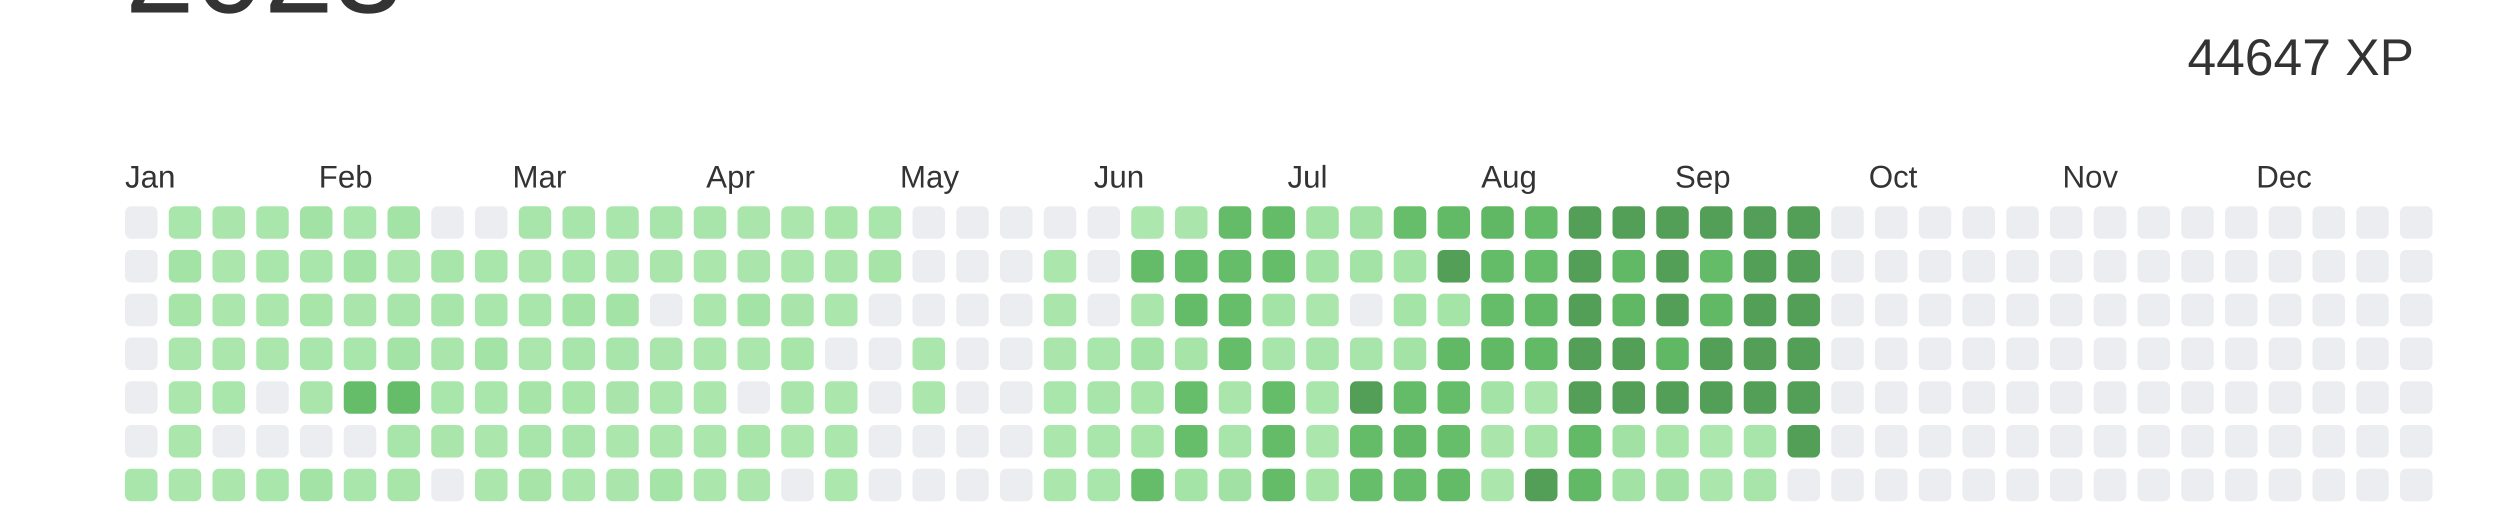
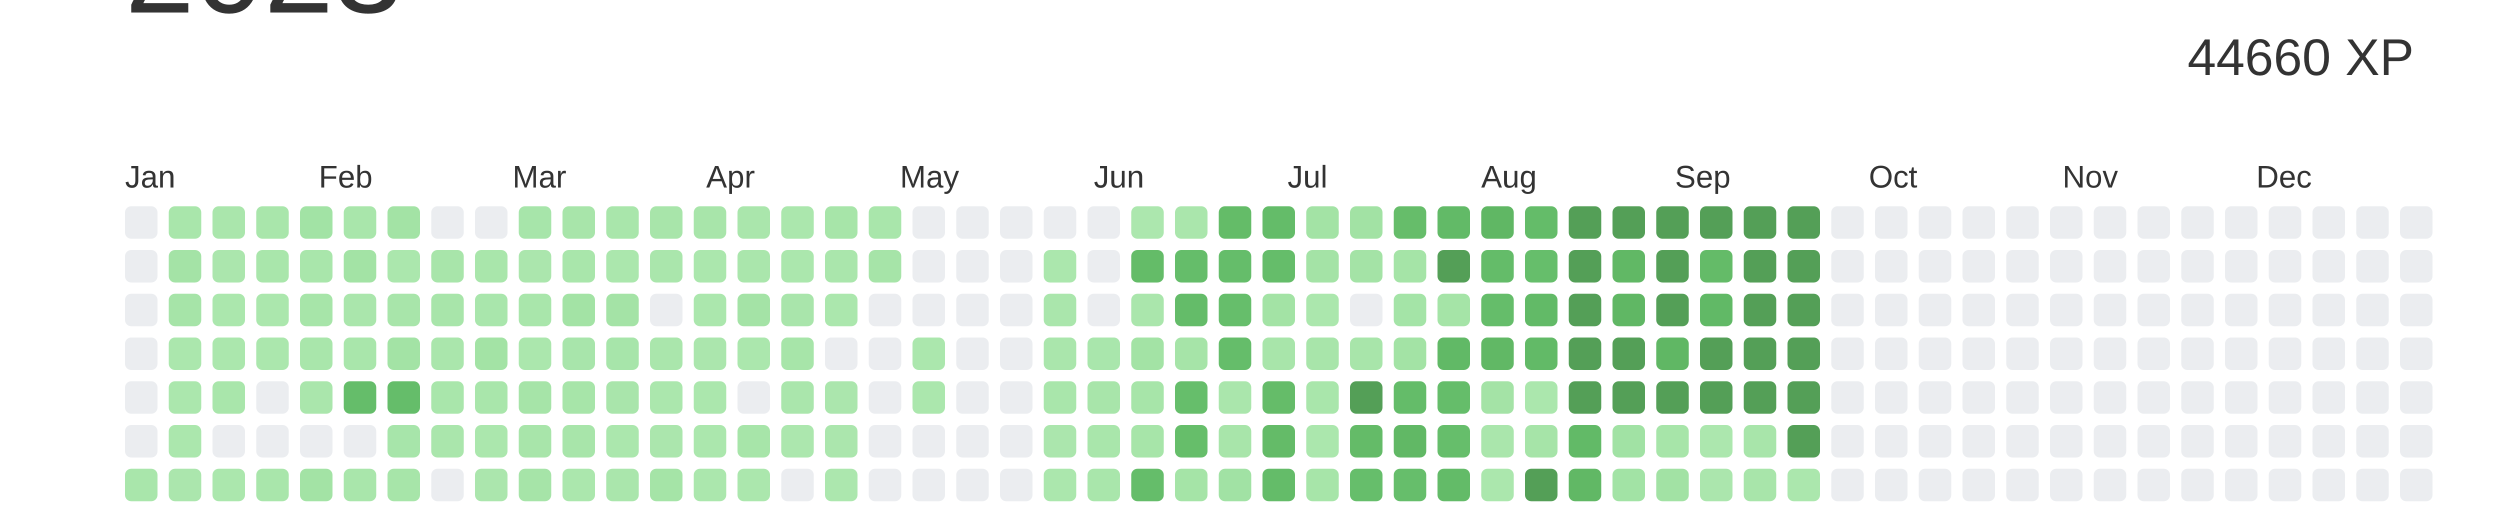
<svg xmlns="http://www.w3.org/2000/svg" baseProfile="full" height="42mm" version="1.1" viewBox="0,0,200,42" width="200mm">
  <defs />
  <rect fill="#ffffff" height="42" width="200" x="0" y="0" />
  <text alignment-baseline="hanging" fill="#333333" style="font-size:10.0px; font-family:Arial;" x="10" y="1">2023</text>
-   <text alignment-baseline="hanging" fill="#333333" style="font-size:4.125px; font-family:Arial;" x="175" y="6">44647 XP</text>
+   <text alignment-baseline="hanging" fill="#333333" style="font-size:4.125px; font-family:Arial;" x="175" y="6">44660 XP</text>
  <text fill="#333333" style="font-size:2.5px; font-family:Arial" x="10.0" y="15">Jan</text>
  <text fill="#333333" style="font-size:2.5px; font-family:Arial" x="25.5" y="15">Feb</text>
  <text fill="#333333" style="font-size:2.5px; font-family:Arial" x="41.0" y="15">Mar</text>
  <text fill="#333333" style="font-size:2.5px; font-family:Arial" x="56.5" y="15">Apr</text>
  <text fill="#333333" style="font-size:2.5px; font-family:Arial" x="72.0" y="15">May</text>
  <text fill="#333333" style="font-size:2.5px; font-family:Arial" x="87.5" y="15">Jun</text>
  <text fill="#333333" style="font-size:2.5px; font-family:Arial" x="103.0" y="15">Jul</text>
  <text fill="#333333" style="font-size:2.5px; font-family:Arial" x="118.5" y="15">Aug</text>
  <text fill="#333333" style="font-size:2.5px; font-family:Arial" x="134.0" y="15">Sep</text>
  <text fill="#333333" style="font-size:2.5px; font-family:Arial" x="149.5" y="15">Oct</text>
  <text fill="#333333" style="font-size:2.5px; font-family:Arial" x="165.0" y="15">Nov</text>
  <text fill="#333333" style="font-size:2.5px; font-family:Arial" x="180.5" y="15">Dec</text>
  <rect fill="#EBEDF0" height="2.6" rx="0.5" ry="0.5" width="2.6" x="10.0" y="16.5" />
  <rect fill="#EBEDF0" height="2.6" rx="0.5" ry="0.5" width="2.6" x="10.0" y="20.0" />
  <rect fill="#EBEDF0" height="2.6" rx="0.5" ry="0.5" width="2.6" x="10.0" y="23.5" />
  <rect fill="#EBEDF0" height="2.6" rx="0.5" ry="0.5" width="2.6" x="10.0" y="27.0" />
  <rect fill="#EBEDF0" height="2.6" rx="0.5" ry="0.5" width="2.6" x="10.0" y="30.5" />
  <rect fill="#EBEDF0" height="2.6" rx="0.5" ry="0.5" width="2.6" x="10.0" y="34.0" />
  <rect fill="#a9e6ab" height="2.6" rx="0.5" ry="0.5" width="2.6" x="10.0" y="37.5" />
  <rect fill="#a9e6ab" height="2.6" rx="0.5" ry="0.5" width="2.6" x="13.5" y="16.5" />
  <rect fill="#a4e3a6" height="2.6" rx="0.5" ry="0.5" width="2.6" x="13.5" y="20.0" />
  <rect fill="#a6e4a8" height="2.6" rx="0.5" ry="0.5" width="2.6" x="13.5" y="23.5" />
  <rect fill="#abe7ad" height="2.6" rx="0.5" ry="0.5" width="2.6" x="13.5" y="27.0" />
  <rect fill="#abe7ad" height="2.6" rx="0.5" ry="0.5" width="2.6" x="13.5" y="30.5" />
  <rect fill="#abe7ad" height="2.6" rx="0.5" ry="0.5" width="2.6" x="13.5" y="34.0" />
  <rect fill="#abe6ad" height="2.6" rx="0.5" ry="0.5" width="2.6" x="13.5" y="37.5" />
  <rect fill="#aae6ac" height="2.6" rx="0.5" ry="0.5" width="2.6" x="17.0" y="16.5" />
  <rect fill="#abe6ad" height="2.6" rx="0.5" ry="0.5" width="2.6" x="17.0" y="20.0" />
  <rect fill="#abe7ad" height="2.6" rx="0.5" ry="0.5" width="2.6" x="17.0" y="23.5" />
  <rect fill="#abe7ad" height="2.6" rx="0.5" ry="0.5" width="2.6" x="17.0" y="27.0" />
  <rect fill="#a9e6ab" height="2.6" rx="0.5" ry="0.5" width="2.6" x="17.0" y="30.5" />
  <rect fill="#EBEDF0" height="2.6" rx="0.5" ry="0.5" width="2.6" x="17.0" y="34.0" />
  <rect fill="#abe7ad" height="2.6" rx="0.5" ry="0.5" width="2.6" x="17.0" y="37.5" />
  <rect fill="#a9e6ab" height="2.6" rx="0.5" ry="0.5" width="2.6" x="20.5" y="16.5" />
  <rect fill="#a9e6ab" height="2.6" rx="0.5" ry="0.5" width="2.6" x="20.5" y="20.0" />
  <rect fill="#abe7ad" height="2.6" rx="0.5" ry="0.5" width="2.6" x="20.5" y="23.5" />
  <rect fill="#abe7ad" height="2.6" rx="0.5" ry="0.5" width="2.6" x="20.5" y="27.0" />
  <rect fill="#EBEDF0" height="2.6" rx="0.5" ry="0.5" width="2.6" x="20.5" y="30.5" />
  <rect fill="#EBEDF0" height="2.6" rx="0.5" ry="0.5" width="2.6" x="20.5" y="34.0" />
  <rect fill="#a9e6ab" height="2.6" rx="0.5" ry="0.5" width="2.6" x="20.5" y="37.5" />
  <rect fill="#a2e3a5" height="2.6" rx="0.5" ry="0.5" width="2.6" x="24.0" y="16.5" />
  <rect fill="#a9e6ab" height="2.6" rx="0.5" ry="0.5" width="2.6" x="24.0" y="20.0" />
  <rect fill="#a7e5a9" height="2.6" rx="0.5" ry="0.5" width="2.6" x="24.0" y="23.5" />
  <rect fill="#a9e6ab" height="2.6" rx="0.5" ry="0.5" width="2.6" x="24.0" y="27.0" />
  <rect fill="#aae6ac" height="2.6" rx="0.5" ry="0.5" width="2.6" x="24.0" y="30.5" />
  <rect fill="#EBEDF0" height="2.6" rx="0.5" ry="0.5" width="2.6" x="24.0" y="34.0" />
  <rect fill="#a3e3a5" height="2.6" rx="0.5" ry="0.5" width="2.6" x="24.0" y="37.5" />
  <rect fill="#a9e6ab" height="2.6" rx="0.5" ry="0.5" width="2.6" x="27.5" y="16.5" />
  <rect fill="#a3e3a5" height="2.6" rx="0.5" ry="0.5" width="2.6" x="27.5" y="20.0" />
  <rect fill="#aae6ac" height="2.6" rx="0.5" ry="0.5" width="2.6" x="27.5" y="23.5" />
  <rect fill="#a9e6ab" height="2.6" rx="0.5" ry="0.5" width="2.6" x="27.5" y="27.0" />
  <rect fill="#65bd6a" height="2.6" rx="0.5" ry="0.5" width="2.6" x="27.5" y="30.5" />
  <rect fill="#EBEDF0" height="2.6" rx="0.5" ry="0.5" width="2.6" x="27.5" y="34.0" />
  <rect fill="#a9e6ab" height="2.6" rx="0.5" ry="0.5" width="2.6" x="27.5" y="37.5" />
  <rect fill="#a3e3a5" height="2.6" rx="0.5" ry="0.5" width="2.6" x="31.0" y="16.5" />
  <rect fill="#abe7ad" height="2.6" rx="0.5" ry="0.5" width="2.6" x="31.0" y="20.0" />
  <rect fill="#a8e5aa" height="2.6" rx="0.5" ry="0.5" width="2.6" x="31.0" y="23.5" />
  <rect fill="#a3e3a5" height="2.6" rx="0.5" ry="0.5" width="2.6" x="31.0" y="27.0" />
  <rect fill="#65bd6a" height="2.6" rx="0.5" ry="0.5" width="2.6" x="31.0" y="30.5" />
  <rect fill="#a7e5aa" height="2.6" rx="0.5" ry="0.5" width="2.6" x="31.0" y="34.0" />
  <rect fill="#a7e5a9" height="2.6" rx="0.5" ry="0.5" width="2.6" x="31.0" y="37.5" />
  <rect fill="#EBEDF0" height="2.6" rx="0.5" ry="0.5" width="2.6" x="34.5" y="16.5" />
  <rect fill="#a8e5aa" height="2.6" rx="0.5" ry="0.5" width="2.6" x="34.5" y="20.0" />
  <rect fill="#a8e5aa" height="2.6" rx="0.5" ry="0.5" width="2.6" x="34.5" y="23.5" />
  <rect fill="#aae6ac" height="2.6" rx="0.5" ry="0.5" width="2.6" x="34.5" y="27.0" />
  <rect fill="#a9e6ab" height="2.6" rx="0.5" ry="0.5" width="2.6" x="34.5" y="30.5" />
  <rect fill="#aae6ac" height="2.6" rx="0.5" ry="0.5" width="2.6" x="34.5" y="34.0" />
  <rect fill="#EBEDF0" height="2.6" rx="0.5" ry="0.5" width="2.6" x="34.5" y="37.5" />
  <rect fill="#EBEDF0" height="2.6" rx="0.5" ry="0.5" width="2.6" x="38.0" y="16.5" />
  <rect fill="#a9e6ab" height="2.6" rx="0.5" ry="0.5" width="2.6" x="38.0" y="20.0" />
  <rect fill="#a9e6ac" height="2.6" rx="0.5" ry="0.5" width="2.6" x="38.0" y="23.5" />
  <rect fill="#a3e3a5" height="2.6" rx="0.5" ry="0.5" width="2.6" x="38.0" y="27.0" />
  <rect fill="#a9e6ab" height="2.6" rx="0.5" ry="0.5" width="2.6" x="38.0" y="30.5" />
  <rect fill="#abe7ad" height="2.6" rx="0.5" ry="0.5" width="2.6" x="38.0" y="34.0" />
  <rect fill="#abe6ad" height="2.6" rx="0.5" ry="0.5" width="2.6" x="38.0" y="37.5" />
  <rect fill="#a7e5aa" height="2.6" rx="0.5" ry="0.5" width="2.6" x="41.5" y="16.5" />
  <rect fill="#abe6ad" height="2.6" rx="0.5" ry="0.5" width="2.6" x="41.5" y="20.0" />
  <rect fill="#a9e6ab" height="2.6" rx="0.5" ry="0.5" width="2.6" x="41.5" y="23.5" />
  <rect fill="#abe7ad" height="2.6" rx="0.5" ry="0.5" width="2.6" x="41.5" y="27.0" />
  <rect fill="#a6e4a8" height="2.6" rx="0.5" ry="0.5" width="2.6" x="41.5" y="30.5" />
  <rect fill="#a8e5aa" height="2.6" rx="0.5" ry="0.5" width="2.6" x="41.5" y="34.0" />
  <rect fill="#a6e4a8" height="2.6" rx="0.5" ry="0.5" width="2.6" x="41.5" y="37.5" />
  <rect fill="#a8e5aa" height="2.6" rx="0.5" ry="0.5" width="2.6" x="45.0" y="16.5" />
  <rect fill="#a9e6ab" height="2.6" rx="0.5" ry="0.5" width="2.6" x="45.0" y="20.0" />
  <rect fill="#a3e3a5" height="2.6" rx="0.5" ry="0.5" width="2.6" x="45.0" y="23.5" />
  <rect fill="#a8e5ab" height="2.6" rx="0.5" ry="0.5" width="2.6" x="45.0" y="27.0" />
  <rect fill="#a7e5a9" height="2.6" rx="0.5" ry="0.5" width="2.6" x="45.0" y="30.5" />
  <rect fill="#a8e5aa" height="2.6" rx="0.5" ry="0.5" width="2.6" x="45.0" y="34.0" />
  <rect fill="#abe7ad" height="2.6" rx="0.5" ry="0.5" width="2.6" x="45.0" y="37.5" />
  <rect fill="#a9e6ab" height="2.6" rx="0.5" ry="0.5" width="2.6" x="48.5" y="16.5" />
  <rect fill="#abe7ad" height="2.6" rx="0.5" ry="0.5" width="2.6" x="48.5" y="20.0" />
  <rect fill="#a4e3a6" height="2.6" rx="0.5" ry="0.5" width="2.6" x="48.5" y="23.5" />
  <rect fill="#a7e5aa" height="2.6" rx="0.5" ry="0.5" width="2.6" x="48.5" y="27.0" />
  <rect fill="#a9e5ab" height="2.6" rx="0.5" ry="0.5" width="2.6" x="48.5" y="30.5" />
  <rect fill="#abe7ad" height="2.6" rx="0.5" ry="0.5" width="2.6" x="48.5" y="34.0" />
  <rect fill="#aae6ac" height="2.6" rx="0.5" ry="0.5" width="2.6" x="48.5" y="37.5" />
  <rect fill="#a8e5aa" height="2.6" rx="0.5" ry="0.5" width="2.6" x="52.0" y="16.5" />
  <rect fill="#aae6ac" height="2.6" rx="0.5" ry="0.5" width="2.6" x="52.0" y="20.0" />
  <rect fill="#EBEDF0" height="2.6" rx="0.5" ry="0.5" width="2.6" x="52.0" y="23.5" />
  <rect fill="#aae6ac" height="2.6" rx="0.5" ry="0.5" width="2.6" x="52.0" y="27.0" />
  <rect fill="#abe7ad" height="2.6" rx="0.5" ry="0.5" width="2.6" x="52.0" y="30.5" />
  <rect fill="#abe6ad" height="2.6" rx="0.5" ry="0.5" width="2.6" x="52.0" y="34.0" />
  <rect fill="#a5e4a7" height="2.6" rx="0.5" ry="0.5" width="2.6" x="52.0" y="37.5" />
  <rect fill="#a8e5aa" height="2.6" rx="0.5" ry="0.5" width="2.6" x="55.5" y="16.5" />
  <rect fill="#abe7ad" height="2.6" rx="0.5" ry="0.5" width="2.6" x="55.5" y="20.0" />
  <rect fill="#abe7ad" height="2.6" rx="0.5" ry="0.5" width="2.6" x="55.5" y="23.5" />
  <rect fill="#abe6ad" height="2.6" rx="0.5" ry="0.5" width="2.6" x="55.5" y="27.0" />
  <rect fill="#abe7ad" height="2.6" rx="0.5" ry="0.5" width="2.6" x="55.5" y="30.5" />
  <rect fill="#abe7ad" height="2.6" rx="0.5" ry="0.5" width="2.6" x="55.5" y="34.0" />
  <rect fill="#abe7ad" height="2.6" rx="0.5" ry="0.5" width="2.6" x="55.5" y="37.5" />
  <rect fill="#aae6ac" height="2.6" rx="0.5" ry="0.5" width="2.6" x="59.0" y="16.5" />
  <rect fill="#aae6ac" height="2.6" rx="0.5" ry="0.5" width="2.6" x="59.0" y="20.0" />
  <rect fill="#a4e3a6" height="2.6" rx="0.5" ry="0.5" width="2.6" x="59.0" y="23.5" />
  <rect fill="#abe7ad" height="2.6" rx="0.5" ry="0.5" width="2.6" x="59.0" y="27.0" />
  <rect fill="#EBEDF0" height="2.6" rx="0.5" ry="0.5" width="2.6" x="59.0" y="30.5" />
  <rect fill="#a7e5a9" height="2.6" rx="0.5" ry="0.5" width="2.6" x="59.0" y="34.0" />
  <rect fill="#abe7ad" height="2.6" rx="0.5" ry="0.5" width="2.6" x="59.0" y="37.5" />
  <rect fill="#abe7ad" height="2.6" rx="0.5" ry="0.5" width="2.6" x="62.5" y="16.5" />
  <rect fill="#abe7ad" height="2.6" rx="0.5" ry="0.5" width="2.6" x="62.5" y="20.0" />
  <rect fill="#a9e5ab" height="2.6" rx="0.5" ry="0.5" width="2.6" x="62.5" y="23.5" />
  <rect fill="#a7e5a9" height="2.6" rx="0.5" ry="0.5" width="2.6" x="62.5" y="27.0" />
  <rect fill="#aae6ac" height="2.6" rx="0.5" ry="0.5" width="2.6" x="62.5" y="30.5" />
  <rect fill="#ace7ae" height="2.6" rx="0.5" ry="0.5" width="2.6" x="62.5" y="34.0" />
  <rect fill="#EBEDF0" height="2.6" rx="0.5" ry="0.5" width="2.6" x="62.5" y="37.5" />
  <rect fill="#a7e5a9" height="2.6" rx="0.5" ry="0.5" width="2.6" x="66.0" y="16.5" />
  <rect fill="#aae6ac" height="2.6" rx="0.5" ry="0.5" width="2.6" x="66.0" y="20.0" />
  <rect fill="#abe7ad" height="2.6" rx="0.5" ry="0.5" width="2.6" x="66.0" y="23.5" />
  <rect fill="#EBEDF0" height="2.6" rx="0.5" ry="0.5" width="2.6" x="66.0" y="27.0" />
  <rect fill="#abe6ad" height="2.6" rx="0.5" ry="0.5" width="2.6" x="66.0" y="30.5" />
  <rect fill="#abe6ad" height="2.6" rx="0.5" ry="0.5" width="2.6" x="66.0" y="34.0" />
  <rect fill="#ace7ae" height="2.6" rx="0.5" ry="0.5" width="2.6" x="66.0" y="37.5" />
  <rect fill="#a9e6ab" height="2.6" rx="0.5" ry="0.5" width="2.6" x="69.5" y="16.5" />
  <rect fill="#a6e4a8" height="2.6" rx="0.5" ry="0.5" width="2.6" x="69.5" y="20.0" />
  <rect fill="#EBEDF0" height="2.6" rx="0.5" ry="0.5" width="2.6" x="69.5" y="23.5" />
  <rect fill="#EBEDF0" height="2.6" rx="0.5" ry="0.5" width="2.6" x="69.5" y="27.0" />
  <rect fill="#EBEDF0" height="2.6" rx="0.5" ry="0.5" width="2.6" x="69.5" y="30.5" />
  <rect fill="#EBEDF0" height="2.6" rx="0.5" ry="0.5" width="2.6" x="69.5" y="34.0" />
  <rect fill="#EBEDF0" height="2.6" rx="0.5" ry="0.5" width="2.6" x="69.5" y="37.5" />
  <rect fill="#EBEDF0" height="2.6" rx="0.5" ry="0.5" width="2.6" x="73.0" y="16.5" />
  <rect fill="#EBEDF0" height="2.6" rx="0.5" ry="0.5" width="2.6" x="73.0" y="20.0" />
  <rect fill="#EBEDF0" height="2.6" rx="0.5" ry="0.5" width="2.6" x="73.0" y="23.5" />
  <rect fill="#abe7ad" height="2.6" rx="0.5" ry="0.5" width="2.6" x="73.0" y="27.0" />
  <rect fill="#abe7ad" height="2.6" rx="0.5" ry="0.5" width="2.6" x="73.0" y="30.5" />
  <rect fill="#EBEDF0" height="2.6" rx="0.5" ry="0.5" width="2.6" x="73.0" y="34.0" />
  <rect fill="#EBEDF0" height="2.6" rx="0.5" ry="0.5" width="2.6" x="73.0" y="37.5" />
  <rect fill="#EBEDF0" height="2.6" rx="0.5" ry="0.5" width="2.6" x="76.5" y="16.5" />
  <rect fill="#EBEDF0" height="2.6" rx="0.5" ry="0.5" width="2.6" x="76.5" y="20.0" />
  <rect fill="#EBEDF0" height="2.6" rx="0.5" ry="0.5" width="2.6" x="76.5" y="23.5" />
  <rect fill="#EBEDF0" height="2.6" rx="0.5" ry="0.5" width="2.6" x="76.5" y="27.0" />
  <rect fill="#EBEDF0" height="2.6" rx="0.5" ry="0.5" width="2.6" x="76.5" y="30.5" />
  <rect fill="#EBEDF0" height="2.6" rx="0.5" ry="0.5" width="2.6" x="76.5" y="34.0" />
  <rect fill="#EBEDF0" height="2.6" rx="0.5" ry="0.5" width="2.6" x="76.5" y="37.5" />
  <rect fill="#EBEDF0" height="2.6" rx="0.5" ry="0.5" width="2.6" x="80.0" y="16.5" />
  <rect fill="#EBEDF0" height="2.6" rx="0.5" ry="0.5" width="2.6" x="80.0" y="20.0" />
  <rect fill="#EBEDF0" height="2.6" rx="0.5" ry="0.5" width="2.6" x="80.0" y="23.5" />
  <rect fill="#EBEDF0" height="2.6" rx="0.5" ry="0.5" width="2.6" x="80.0" y="27.0" />
  <rect fill="#EBEDF0" height="2.6" rx="0.5" ry="0.5" width="2.6" x="80.0" y="30.5" />
  <rect fill="#EBEDF0" height="2.6" rx="0.5" ry="0.5" width="2.6" x="80.0" y="34.0" />
  <rect fill="#EBEDF0" height="2.6" rx="0.5" ry="0.5" width="2.6" x="80.0" y="37.5" />
  <rect fill="#EBEDF0" height="2.6" rx="0.5" ry="0.5" width="2.6" x="83.5" y="16.5" />
  <rect fill="#abe7ad" height="2.6" rx="0.5" ry="0.5" width="2.6" x="83.5" y="20.0" />
  <rect fill="#aae6ac" height="2.6" rx="0.5" ry="0.5" width="2.6" x="83.5" y="23.5" />
  <rect fill="#aae6ac" height="2.6" rx="0.5" ry="0.5" width="2.6" x="83.5" y="27.0" />
  <rect fill="#a9e6ab" height="2.6" rx="0.5" ry="0.5" width="2.6" x="83.5" y="30.5" />
  <rect fill="#abe6ad" height="2.6" rx="0.5" ry="0.5" width="2.6" x="83.5" y="34.0" />
  <rect fill="#abe7ad" height="2.6" rx="0.5" ry="0.5" width="2.6" x="83.5" y="37.5" />
  <rect fill="#EBEDF0" height="2.6" rx="0.5" ry="0.5" width="2.6" x="87.0" y="16.5" />
  <rect fill="#EBEDF0" height="2.6" rx="0.5" ry="0.5" width="2.6" x="87.0" y="20.0" />
  <rect fill="#EBEDF0" height="2.6" rx="0.5" ry="0.5" width="2.6" x="87.0" y="23.5" />
  <rect fill="#a9e6ac" height="2.6" rx="0.5" ry="0.5" width="2.6" x="87.0" y="27.0" />
  <rect fill="#a8e5aa" height="2.6" rx="0.5" ry="0.5" width="2.6" x="87.0" y="30.5" />
  <rect fill="#a9e6ab" height="2.6" rx="0.5" ry="0.5" width="2.6" x="87.0" y="34.0" />
  <rect fill="#a9e6ab" height="2.6" rx="0.5" ry="0.5" width="2.6" x="87.0" y="37.5" />
  <rect fill="#ace7ae" height="2.6" rx="0.5" ry="0.5" width="2.6" x="90.5" y="16.5" />
  <rect fill="#64bc68" height="2.6" rx="0.5" ry="0.5" width="2.6" x="90.5" y="20.0" />
  <rect fill="#aae6ac" height="2.6" rx="0.5" ry="0.5" width="2.6" x="90.5" y="23.5" />
  <rect fill="#a3e3a5" height="2.6" rx="0.5" ry="0.5" width="2.6" x="90.5" y="27.0" />
  <rect fill="#a7e5a9" height="2.6" rx="0.5" ry="0.5" width="2.6" x="90.5" y="30.5" />
  <rect fill="#a7e5a9" height="2.6" rx="0.5" ry="0.5" width="2.6" x="90.5" y="34.0" />
  <rect fill="#65bd6a" height="2.6" rx="0.5" ry="0.5" width="2.6" x="90.5" y="37.5" />
  <rect fill="#aae6ac" height="2.6" rx="0.5" ry="0.5" width="2.6" x="94.0" y="16.5" />
  <rect fill="#65bd6a" height="2.6" rx="0.5" ry="0.5" width="2.6" x="94.0" y="20.0" />
  <rect fill="#64bc69" height="2.6" rx="0.5" ry="0.5" width="2.6" x="94.0" y="23.5" />
  <rect fill="#a6e4a8" height="2.6" rx="0.5" ry="0.5" width="2.6" x="94.0" y="27.0" />
  <rect fill="#66be6b" height="2.6" rx="0.5" ry="0.5" width="2.6" x="94.0" y="30.5" />
  <rect fill="#66be6a" height="2.6" rx="0.5" ry="0.5" width="2.6" x="94.0" y="34.0" />
  <rect fill="#a5e4a7" height="2.6" rx="0.5" ry="0.5" width="2.6" x="94.0" y="37.5" />
  <rect fill="#64bc68" height="2.6" rx="0.5" ry="0.5" width="2.6" x="97.5" y="16.5" />
  <rect fill="#65bd6a" height="2.6" rx="0.5" ry="0.5" width="2.6" x="97.5" y="20.0" />
  <rect fill="#66be6b" height="2.6" rx="0.5" ry="0.5" width="2.6" x="97.5" y="23.5" />
  <rect fill="#65bd6a" height="2.6" rx="0.5" ry="0.5" width="2.6" x="97.5" y="27.0" />
  <rect fill="#aae6ac" height="2.6" rx="0.5" ry="0.5" width="2.6" x="97.5" y="30.5" />
  <rect fill="#a8e5aa" height="2.6" rx="0.5" ry="0.5" width="2.6" x="97.5" y="34.0" />
  <rect fill="#a1e2a4" height="2.6" rx="0.5" ry="0.5" width="2.6" x="97.5" y="37.5" />
  <rect fill="#64bc69" height="2.6" rx="0.5" ry="0.5" width="2.6" x="101.0" y="16.5" />
  <rect fill="#65bd6a" height="2.6" rx="0.5" ry="0.5" width="2.6" x="101.0" y="20.0" />
  <rect fill="#a3e3a5" height="2.6" rx="0.5" ry="0.5" width="2.6" x="101.0" y="23.5" />
  <rect fill="#a8e5aa" height="2.6" rx="0.5" ry="0.5" width="2.6" x="101.0" y="27.0" />
  <rect fill="#65bc69" height="2.6" rx="0.5" ry="0.5" width="2.6" x="101.0" y="30.5" />
  <rect fill="#64bb68" height="2.6" rx="0.5" ry="0.5" width="2.6" x="101.0" y="34.0" />
  <rect fill="#64bc69" height="2.6" rx="0.5" ry="0.5" width="2.6" x="101.0" y="37.5" />
  <rect fill="#a3e3a5" height="2.6" rx="0.5" ry="0.5" width="2.6" x="104.5" y="16.5" />
  <rect fill="#a4e3a6" height="2.6" rx="0.5" ry="0.5" width="2.6" x="104.5" y="20.0" />
  <rect fill="#abe7ad" height="2.6" rx="0.5" ry="0.5" width="2.6" x="104.5" y="23.5" />
  <rect fill="#a8e5aa" height="2.6" rx="0.5" ry="0.5" width="2.6" x="104.5" y="27.0" />
  <rect fill="#a9e6ab" height="2.6" rx="0.5" ry="0.5" width="2.6" x="104.5" y="30.5" />
  <rect fill="#abe7ad" height="2.6" rx="0.5" ry="0.5" width="2.6" x="104.5" y="34.0" />
  <rect fill="#a7e5a9" height="2.6" rx="0.5" ry="0.5" width="2.6" x="104.5" y="37.5" />
  <rect fill="#a2e2a4" height="2.6" rx="0.5" ry="0.5" width="2.6" x="108.0" y="16.5" />
  <rect fill="#a4e3a6" height="2.6" rx="0.5" ry="0.5" width="2.6" x="108.0" y="20.0" />
  <rect fill="#EBEDF0" height="2.6" rx="0.5" ry="0.5" width="2.6" x="108.0" y="23.5" />
  <rect fill="#a8e5aa" height="2.6" rx="0.5" ry="0.5" width="2.6" x="108.0" y="27.0" />
  <rect fill="#549F57" height="2.6" rx="0.5" ry="0.5" width="2.6" x="108.0" y="30.5" />
  <rect fill="#64bb68" height="2.6" rx="0.5" ry="0.5" width="2.6" x="108.0" y="34.0" />
  <rect fill="#66be6b" height="2.6" rx="0.5" ry="0.5" width="2.6" x="108.0" y="37.5" />
  <rect fill="#66bd6a" height="2.6" rx="0.5" ry="0.5" width="2.6" x="111.5" y="16.5" />
  <rect fill="#a5e4a7" height="2.6" rx="0.5" ry="0.5" width="2.6" x="111.5" y="20.0" />
  <rect fill="#a4e4a7" height="2.6" rx="0.5" ry="0.5" width="2.6" x="111.5" y="23.5" />
  <rect fill="#a3e3a5" height="2.6" rx="0.5" ry="0.5" width="2.6" x="111.5" y="27.0" />
  <rect fill="#64bc69" height="2.6" rx="0.5" ry="0.5" width="2.6" x="111.5" y="30.5" />
  <rect fill="#61b865" height="2.6" rx="0.5" ry="0.5" width="2.6" x="111.5" y="34.0" />
  <rect fill="#66be6b" height="2.6" rx="0.5" ry="0.5" width="2.6" x="111.5" y="37.5" />
  <rect fill="#62ba67" height="2.6" rx="0.5" ry="0.5" width="2.6" x="115.0" y="16.5" />
  <rect fill="#549F57" height="2.6" rx="0.5" ry="0.5" width="2.6" x="115.0" y="20.0" />
  <rect fill="#a5e4a7" height="2.6" rx="0.5" ry="0.5" width="2.6" x="115.0" y="23.5" />
  <rect fill="#61b966" height="2.6" rx="0.5" ry="0.5" width="2.6" x="115.0" y="27.0" />
  <rect fill="#65bd6a" height="2.6" rx="0.5" ry="0.5" width="2.6" x="115.0" y="30.5" />
  <rect fill="#66be6b" height="2.6" rx="0.5" ry="0.5" width="2.6" x="115.0" y="34.0" />
  <rect fill="#63bb68" height="2.6" rx="0.5" ry="0.5" width="2.6" x="115.0" y="37.5" />
  <rect fill="#60b764" height="2.6" rx="0.5" ry="0.5" width="2.6" x="118.5" y="16.5" />
  <rect fill="#64bc69" height="2.6" rx="0.5" ry="0.5" width="2.6" x="118.5" y="20.0" />
  <rect fill="#65bd6a" height="2.6" rx="0.5" ry="0.5" width="2.6" x="118.5" y="23.5" />
  <rect fill="#61b865" height="2.6" rx="0.5" ry="0.5" width="2.6" x="118.5" y="27.0" />
  <rect fill="#a4e3a6" height="2.6" rx="0.5" ry="0.5" width="2.6" x="118.5" y="30.5" />
  <rect fill="#aae6ac" height="2.6" rx="0.5" ry="0.5" width="2.6" x="118.5" y="34.0" />
  <rect fill="#abe7ad" height="2.6" rx="0.5" ry="0.5" width="2.6" x="118.5" y="37.5" />
  <rect fill="#64bc69" height="2.6" rx="0.5" ry="0.5" width="2.6" x="122.0" y="16.5" />
  <rect fill="#66be6b" height="2.6" rx="0.5" ry="0.5" width="2.6" x="122.0" y="20.0" />
  <rect fill="#62ba67" height="2.6" rx="0.5" ry="0.5" width="2.6" x="122.0" y="23.5" />
  <rect fill="#62ba67" height="2.6" rx="0.5" ry="0.5" width="2.6" x="122.0" y="27.0" />
  <rect fill="#abe7ad" height="2.6" rx="0.5" ry="0.5" width="2.6" x="122.0" y="30.5" />
  <rect fill="#a6e4a8" height="2.6" rx="0.5" ry="0.5" width="2.6" x="122.0" y="34.0" />
  <rect fill="#549F57" height="2.6" rx="0.5" ry="0.5" width="2.6" x="122.0" y="37.5" />
  <rect fill="#549F57" height="2.6" rx="0.5" ry="0.5" width="2.6" x="125.5" y="16.5" />
  <rect fill="#549F57" height="2.6" rx="0.5" ry="0.5" width="2.6" x="125.5" y="20.0" />
  <rect fill="#549F57" height="2.6" rx="0.5" ry="0.5" width="2.6" x="125.5" y="23.5" />
  <rect fill="#549F57" height="2.6" rx="0.5" ry="0.5" width="2.6" x="125.5" y="27.0" />
  <rect fill="#549F57" height="2.6" rx="0.5" ry="0.5" width="2.6" x="125.5" y="30.5" />
  <rect fill="#62ba67" height="2.6" rx="0.5" ry="0.5" width="2.6" x="125.5" y="34.0" />
  <rect fill="#61b865" height="2.6" rx="0.5" ry="0.5" width="2.6" x="125.5" y="37.5" />
  <rect fill="#549F57" height="2.6" rx="0.5" ry="0.5" width="2.6" x="129.0" y="16.5" />
  <rect fill="#61b865" height="2.6" rx="0.5" ry="0.5" width="2.6" x="129.0" y="20.0" />
  <rect fill="#60b764" height="2.6" rx="0.5" ry="0.5" width="2.6" x="129.0" y="23.5" />
  <rect fill="#549F57" height="2.6" rx="0.5" ry="0.5" width="2.6" x="129.0" y="27.0" />
  <rect fill="#549F57" height="2.6" rx="0.5" ry="0.5" width="2.6" x="129.0" y="30.5" />
  <rect fill="#a1e2a4" height="2.6" rx="0.5" ry="0.5" width="2.6" x="129.0" y="34.0" />
  <rect fill="#a2e3a5" height="2.6" rx="0.5" ry="0.5" width="2.6" x="129.0" y="37.5" />
  <rect fill="#549F57" height="2.6" rx="0.5" ry="0.5" width="2.6" x="132.5" y="16.5" />
  <rect fill="#549F57" height="2.6" rx="0.5" ry="0.5" width="2.6" x="132.5" y="20.0" />
  <rect fill="#549F57" height="2.6" rx="0.5" ry="0.5" width="2.6" x="132.5" y="23.5" />
  <rect fill="#60b764" height="2.6" rx="0.5" ry="0.5" width="2.6" x="132.5" y="27.0" />
  <rect fill="#549F57" height="2.6" rx="0.5" ry="0.5" width="2.6" x="132.5" y="30.5" />
  <rect fill="#a7e5a9" height="2.6" rx="0.5" ry="0.5" width="2.6" x="132.5" y="34.0" />
  <rect fill="#a2e2a4" height="2.6" rx="0.5" ry="0.5" width="2.6" x="132.5" y="37.5" />
  <rect fill="#549F57" height="2.6" rx="0.5" ry="0.5" width="2.6" x="136.0" y="16.5" />
  <rect fill="#64bb68" height="2.6" rx="0.5" ry="0.5" width="2.6" x="136.0" y="20.0" />
  <rect fill="#61b966" height="2.6" rx="0.5" ry="0.5" width="2.6" x="136.0" y="23.5" />
  <rect fill="#549F57" height="2.6" rx="0.5" ry="0.5" width="2.6" x="136.0" y="27.0" />
  <rect fill="#549F57" height="2.6" rx="0.5" ry="0.5" width="2.6" x="136.0" y="30.5" />
  <rect fill="#ace7ae" height="2.6" rx="0.5" ry="0.5" width="2.6" x="136.0" y="34.0" />
  <rect fill="#abe6ad" height="2.6" rx="0.5" ry="0.5" width="2.6" x="136.0" y="37.5" />
  <rect fill="#549F57" height="2.6" rx="0.5" ry="0.5" width="2.6" x="139.5" y="16.5" />
  <rect fill="#549F57" height="2.6" rx="0.5" ry="0.5" width="2.6" x="139.5" y="20.0" />
  <rect fill="#549F57" height="2.6" rx="0.5" ry="0.5" width="2.6" x="139.5" y="23.5" />
  <rect fill="#549F57" height="2.6" rx="0.5" ry="0.5" width="2.6" x="139.5" y="27.0" />
  <rect fill="#549F57" height="2.6" rx="0.5" ry="0.5" width="2.6" x="139.5" y="30.5" />
  <rect fill="#a8e5aa" height="2.6" rx="0.5" ry="0.5" width="2.6" x="139.5" y="34.0" />
  <rect fill="#a8e5aa" height="2.6" rx="0.5" ry="0.5" width="2.6" x="139.5" y="37.5" />
  <rect fill="#549F57" height="2.6" rx="0.5" ry="0.5" width="2.6" x="143.0" y="16.5" />
  <rect fill="#549F57" height="2.6" rx="0.5" ry="0.5" width="2.6" x="143.0" y="20.0" />
  <rect fill="#549F57" height="2.6" rx="0.5" ry="0.5" width="2.6" x="143.0" y="23.5" />
  <rect fill="#549F57" height="2.6" rx="0.5" ry="0.5" width="2.6" x="143.0" y="27.0" />
  <rect fill="#549F57" height="2.6" rx="0.5" ry="0.5" width="2.6" x="143.0" y="30.5" />
  <rect fill="#549F57" height="2.6" rx="0.5" ry="0.5" width="2.6" x="143.0" y="34.0" />
-   <rect fill="#EBEDF0" height="2.6" rx="0.5" ry="0.5" width="2.6" x="143.0" y="37.5" />
+   <rect fill="#abe7ad" height="2.6" rx="0.5" ry="0.5" width="2.6" x="143.0" y="37.5" />
  <rect fill="#EBEDF0" height="2.6" rx="0.5" ry="0.5" width="2.6" x="146.5" y="16.5" />
  <rect fill="#EBEDF0" height="2.6" rx="0.5" ry="0.5" width="2.6" x="146.5" y="20.0" />
  <rect fill="#EBEDF0" height="2.6" rx="0.5" ry="0.5" width="2.6" x="146.5" y="23.5" />
  <rect fill="#EBEDF0" height="2.6" rx="0.5" ry="0.5" width="2.6" x="146.5" y="27.0" />
  <rect fill="#EBEDF0" height="2.6" rx="0.5" ry="0.5" width="2.6" x="146.5" y="30.5" />
  <rect fill="#EBEDF0" height="2.6" rx="0.5" ry="0.5" width="2.6" x="146.5" y="34.0" />
  <rect fill="#EBEDF0" height="2.6" rx="0.5" ry="0.5" width="2.6" x="146.5" y="37.5" />
  <rect fill="#EBEDF0" height="2.6" rx="0.5" ry="0.5" width="2.6" x="150.0" y="16.5" />
  <rect fill="#EBEDF0" height="2.6" rx="0.5" ry="0.5" width="2.6" x="150.0" y="20.0" />
  <rect fill="#EBEDF0" height="2.6" rx="0.5" ry="0.5" width="2.6" x="150.0" y="23.5" />
  <rect fill="#EBEDF0" height="2.6" rx="0.5" ry="0.5" width="2.6" x="150.0" y="27.0" />
  <rect fill="#EBEDF0" height="2.6" rx="0.5" ry="0.5" width="2.6" x="150.0" y="30.5" />
  <rect fill="#EBEDF0" height="2.6" rx="0.5" ry="0.5" width="2.6" x="150.0" y="34.0" />
  <rect fill="#EBEDF0" height="2.6" rx="0.5" ry="0.5" width="2.6" x="150.0" y="37.5" />
  <rect fill="#EBEDF0" height="2.6" rx="0.5" ry="0.5" width="2.6" x="153.5" y="16.5" />
  <rect fill="#EBEDF0" height="2.6" rx="0.5" ry="0.5" width="2.6" x="153.5" y="20.0" />
  <rect fill="#EBEDF0" height="2.6" rx="0.5" ry="0.5" width="2.6" x="153.5" y="23.5" />
  <rect fill="#EBEDF0" height="2.6" rx="0.5" ry="0.5" width="2.6" x="153.5" y="27.0" />
  <rect fill="#EBEDF0" height="2.6" rx="0.5" ry="0.5" width="2.6" x="153.5" y="30.5" />
  <rect fill="#EBEDF0" height="2.6" rx="0.5" ry="0.5" width="2.6" x="153.5" y="34.0" />
  <rect fill="#EBEDF0" height="2.6" rx="0.5" ry="0.5" width="2.6" x="153.5" y="37.5" />
  <rect fill="#EBEDF0" height="2.6" rx="0.5" ry="0.5" width="2.6" x="157.0" y="16.5" />
  <rect fill="#EBEDF0" height="2.6" rx="0.5" ry="0.5" width="2.6" x="157.0" y="20.0" />
  <rect fill="#EBEDF0" height="2.6" rx="0.5" ry="0.5" width="2.6" x="157.0" y="23.5" />
  <rect fill="#EBEDF0" height="2.6" rx="0.5" ry="0.5" width="2.6" x="157.0" y="27.0" />
  <rect fill="#EBEDF0" height="2.6" rx="0.5" ry="0.5" width="2.6" x="157.0" y="30.5" />
  <rect fill="#EBEDF0" height="2.6" rx="0.5" ry="0.5" width="2.6" x="157.0" y="34.0" />
  <rect fill="#EBEDF0" height="2.6" rx="0.5" ry="0.5" width="2.6" x="157.0" y="37.5" />
  <rect fill="#EBEDF0" height="2.6" rx="0.5" ry="0.5" width="2.6" x="160.5" y="16.5" />
  <rect fill="#EBEDF0" height="2.6" rx="0.5" ry="0.5" width="2.6" x="160.5" y="20.0" />
  <rect fill="#EBEDF0" height="2.6" rx="0.5" ry="0.5" width="2.6" x="160.5" y="23.5" />
  <rect fill="#EBEDF0" height="2.6" rx="0.5" ry="0.5" width="2.6" x="160.5" y="27.0" />
  <rect fill="#EBEDF0" height="2.6" rx="0.5" ry="0.5" width="2.6" x="160.5" y="30.5" />
  <rect fill="#EBEDF0" height="2.6" rx="0.5" ry="0.5" width="2.6" x="160.5" y="34.0" />
  <rect fill="#EBEDF0" height="2.6" rx="0.5" ry="0.5" width="2.6" x="160.5" y="37.5" />
  <rect fill="#EBEDF0" height="2.6" rx="0.5" ry="0.5" width="2.6" x="164.0" y="16.5" />
  <rect fill="#EBEDF0" height="2.6" rx="0.5" ry="0.5" width="2.6" x="164.0" y="20.0" />
  <rect fill="#EBEDF0" height="2.6" rx="0.5" ry="0.5" width="2.6" x="164.0" y="23.5" />
  <rect fill="#EBEDF0" height="2.6" rx="0.5" ry="0.5" width="2.6" x="164.0" y="27.0" />
  <rect fill="#EBEDF0" height="2.6" rx="0.5" ry="0.5" width="2.6" x="164.0" y="30.5" />
  <rect fill="#EBEDF0" height="2.6" rx="0.5" ry="0.5" width="2.6" x="164.0" y="34.0" />
  <rect fill="#EBEDF0" height="2.6" rx="0.5" ry="0.5" width="2.6" x="164.0" y="37.5" />
  <rect fill="#EBEDF0" height="2.6" rx="0.5" ry="0.5" width="2.6" x="167.5" y="16.5" />
  <rect fill="#EBEDF0" height="2.6" rx="0.5" ry="0.5" width="2.6" x="167.5" y="20.0" />
  <rect fill="#EBEDF0" height="2.6" rx="0.5" ry="0.5" width="2.6" x="167.5" y="23.5" />
  <rect fill="#EBEDF0" height="2.6" rx="0.5" ry="0.5" width="2.6" x="167.5" y="27.0" />
  <rect fill="#EBEDF0" height="2.6" rx="0.5" ry="0.5" width="2.6" x="167.5" y="30.5" />
  <rect fill="#EBEDF0" height="2.6" rx="0.5" ry="0.5" width="2.6" x="167.5" y="34.0" />
  <rect fill="#EBEDF0" height="2.6" rx="0.5" ry="0.5" width="2.6" x="167.5" y="37.5" />
  <rect fill="#EBEDF0" height="2.6" rx="0.5" ry="0.5" width="2.6" x="171.0" y="16.5" />
  <rect fill="#EBEDF0" height="2.6" rx="0.5" ry="0.5" width="2.6" x="171.0" y="20.0" />
  <rect fill="#EBEDF0" height="2.6" rx="0.5" ry="0.5" width="2.6" x="171.0" y="23.5" />
  <rect fill="#EBEDF0" height="2.6" rx="0.5" ry="0.5" width="2.6" x="171.0" y="27.0" />
  <rect fill="#EBEDF0" height="2.6" rx="0.5" ry="0.5" width="2.6" x="171.0" y="30.5" />
  <rect fill="#EBEDF0" height="2.6" rx="0.5" ry="0.5" width="2.6" x="171.0" y="34.0" />
  <rect fill="#EBEDF0" height="2.6" rx="0.5" ry="0.5" width="2.6" x="171.0" y="37.5" />
  <rect fill="#EBEDF0" height="2.6" rx="0.5" ry="0.5" width="2.6" x="174.5" y="16.5" />
  <rect fill="#EBEDF0" height="2.6" rx="0.5" ry="0.5" width="2.6" x="174.5" y="20.0" />
  <rect fill="#EBEDF0" height="2.6" rx="0.5" ry="0.5" width="2.6" x="174.5" y="23.5" />
  <rect fill="#EBEDF0" height="2.6" rx="0.5" ry="0.5" width="2.6" x="174.5" y="27.0" />
  <rect fill="#EBEDF0" height="2.6" rx="0.5" ry="0.5" width="2.6" x="174.5" y="30.5" />
  <rect fill="#EBEDF0" height="2.6" rx="0.5" ry="0.5" width="2.6" x="174.5" y="34.0" />
  <rect fill="#EBEDF0" height="2.6" rx="0.5" ry="0.5" width="2.6" x="174.5" y="37.5" />
  <rect fill="#EBEDF0" height="2.6" rx="0.5" ry="0.5" width="2.6" x="178.0" y="16.5" />
  <rect fill="#EBEDF0" height="2.6" rx="0.5" ry="0.5" width="2.6" x="178.0" y="20.0" />
  <rect fill="#EBEDF0" height="2.6" rx="0.5" ry="0.5" width="2.6" x="178.0" y="23.5" />
  <rect fill="#EBEDF0" height="2.6" rx="0.5" ry="0.5" width="2.6" x="178.0" y="27.0" />
  <rect fill="#EBEDF0" height="2.6" rx="0.5" ry="0.5" width="2.6" x="178.0" y="30.5" />
  <rect fill="#EBEDF0" height="2.6" rx="0.5" ry="0.5" width="2.6" x="178.0" y="34.0" />
  <rect fill="#EBEDF0" height="2.6" rx="0.5" ry="0.5" width="2.6" x="178.0" y="37.5" />
  <rect fill="#EBEDF0" height="2.6" rx="0.5" ry="0.5" width="2.6" x="181.5" y="16.5" />
  <rect fill="#EBEDF0" height="2.6" rx="0.5" ry="0.5" width="2.6" x="181.5" y="20.0" />
  <rect fill="#EBEDF0" height="2.6" rx="0.5" ry="0.5" width="2.6" x="181.5" y="23.5" />
  <rect fill="#EBEDF0" height="2.6" rx="0.5" ry="0.5" width="2.6" x="181.5" y="27.0" />
  <rect fill="#EBEDF0" height="2.6" rx="0.5" ry="0.5" width="2.6" x="181.5" y="30.5" />
  <rect fill="#EBEDF0" height="2.6" rx="0.5" ry="0.5" width="2.6" x="181.5" y="34.0" />
  <rect fill="#EBEDF0" height="2.6" rx="0.5" ry="0.5" width="2.6" x="181.5" y="37.5" />
  <rect fill="#EBEDF0" height="2.6" rx="0.5" ry="0.5" width="2.6" x="185.0" y="16.5" />
  <rect fill="#EBEDF0" height="2.6" rx="0.5" ry="0.5" width="2.6" x="185.0" y="20.0" />
  <rect fill="#EBEDF0" height="2.6" rx="0.5" ry="0.5" width="2.6" x="185.0" y="23.5" />
  <rect fill="#EBEDF0" height="2.6" rx="0.5" ry="0.5" width="2.6" x="185.0" y="27.0" />
  <rect fill="#EBEDF0" height="2.6" rx="0.5" ry="0.5" width="2.6" x="185.0" y="30.5" />
  <rect fill="#EBEDF0" height="2.6" rx="0.5" ry="0.5" width="2.6" x="185.0" y="34.0" />
  <rect fill="#EBEDF0" height="2.6" rx="0.5" ry="0.5" width="2.6" x="185.0" y="37.5" />
  <rect fill="#EBEDF0" height="2.6" rx="0.5" ry="0.5" width="2.6" x="188.5" y="16.5" />
  <rect fill="#EBEDF0" height="2.6" rx="0.5" ry="0.5" width="2.6" x="188.5" y="20.0" />
  <rect fill="#EBEDF0" height="2.6" rx="0.5" ry="0.5" width="2.6" x="188.5" y="23.5" />
  <rect fill="#EBEDF0" height="2.6" rx="0.5" ry="0.5" width="2.6" x="188.5" y="27.0" />
  <rect fill="#EBEDF0" height="2.6" rx="0.5" ry="0.5" width="2.6" x="188.5" y="30.5" />
  <rect fill="#EBEDF0" height="2.6" rx="0.5" ry="0.5" width="2.6" x="188.5" y="34.0" />
  <rect fill="#EBEDF0" height="2.6" rx="0.5" ry="0.5" width="2.6" x="188.5" y="37.5" />
  <rect fill="#EBEDF0" height="2.6" rx="0.5" ry="0.5" width="2.6" x="192.0" y="16.5" />
  <rect fill="#EBEDF0" height="2.6" rx="0.5" ry="0.5" width="2.6" x="192.0" y="20.0" />
  <rect fill="#EBEDF0" height="2.6" rx="0.5" ry="0.5" width="2.6" x="192.0" y="23.5" />
  <rect fill="#EBEDF0" height="2.6" rx="0.5" ry="0.5" width="2.6" x="192.0" y="27.0" />
  <rect fill="#EBEDF0" height="2.6" rx="0.5" ry="0.5" width="2.6" x="192.0" y="30.5" />
  <rect fill="#EBEDF0" height="2.6" rx="0.5" ry="0.5" width="2.6" x="192.0" y="34.0" />
  <rect fill="#EBEDF0" height="2.6" rx="0.5" ry="0.5" width="2.6" x="192.0" y="37.5" />
</svg>
